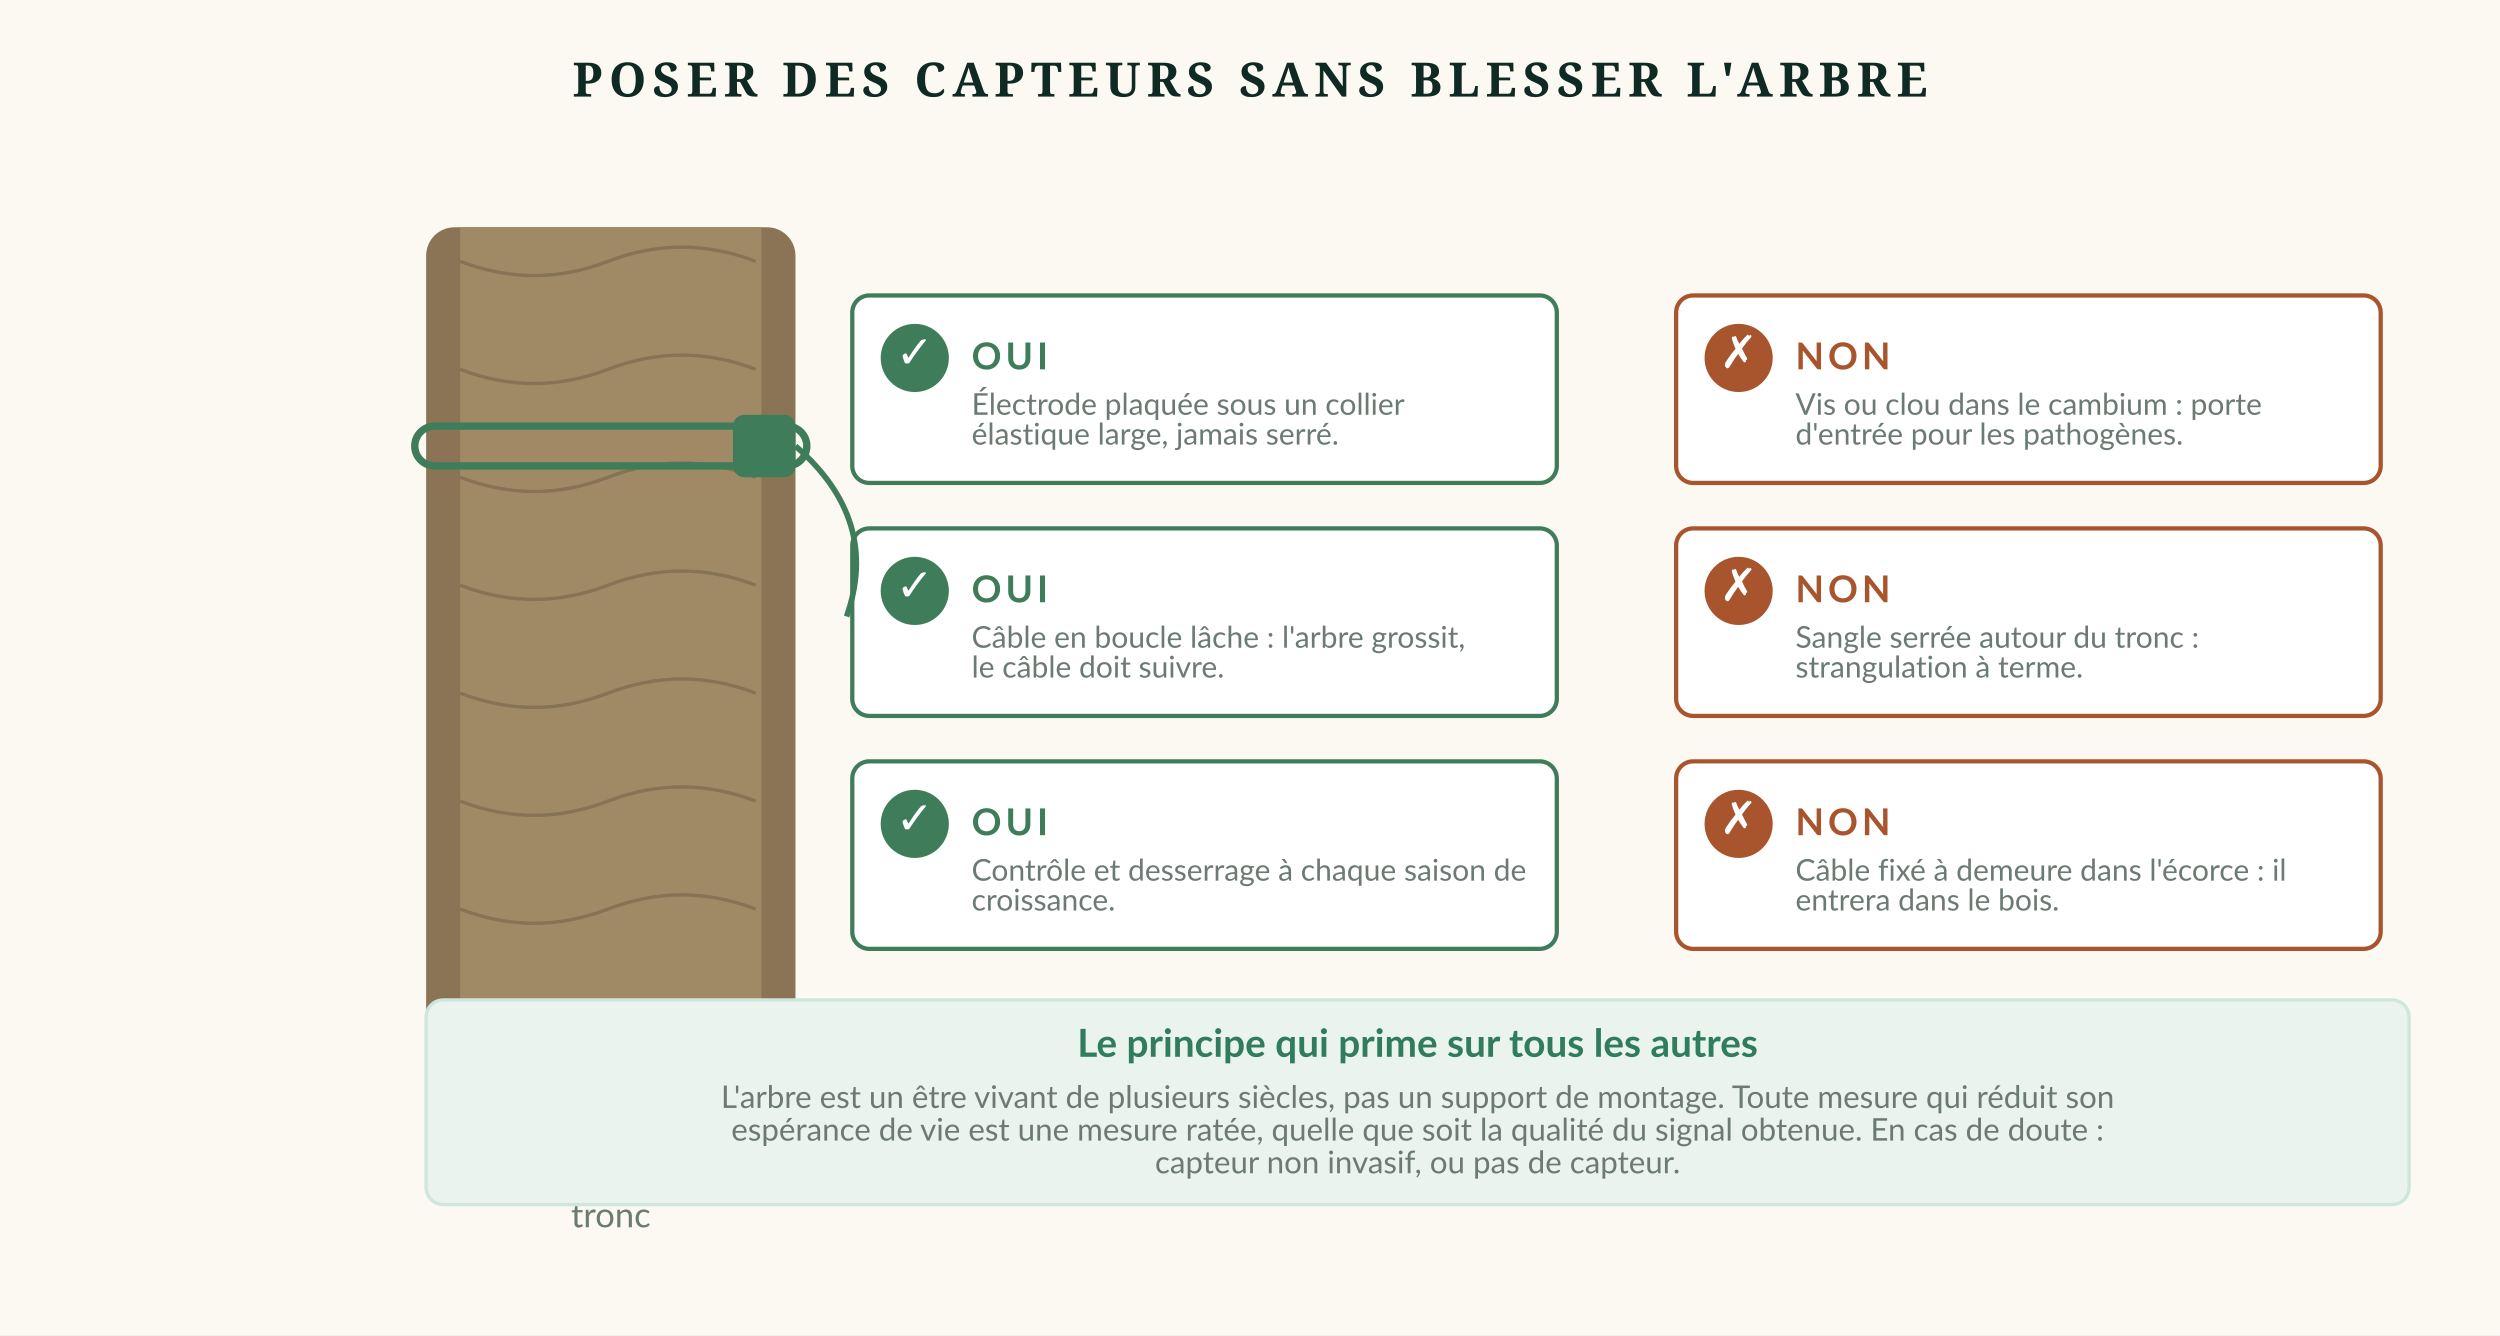
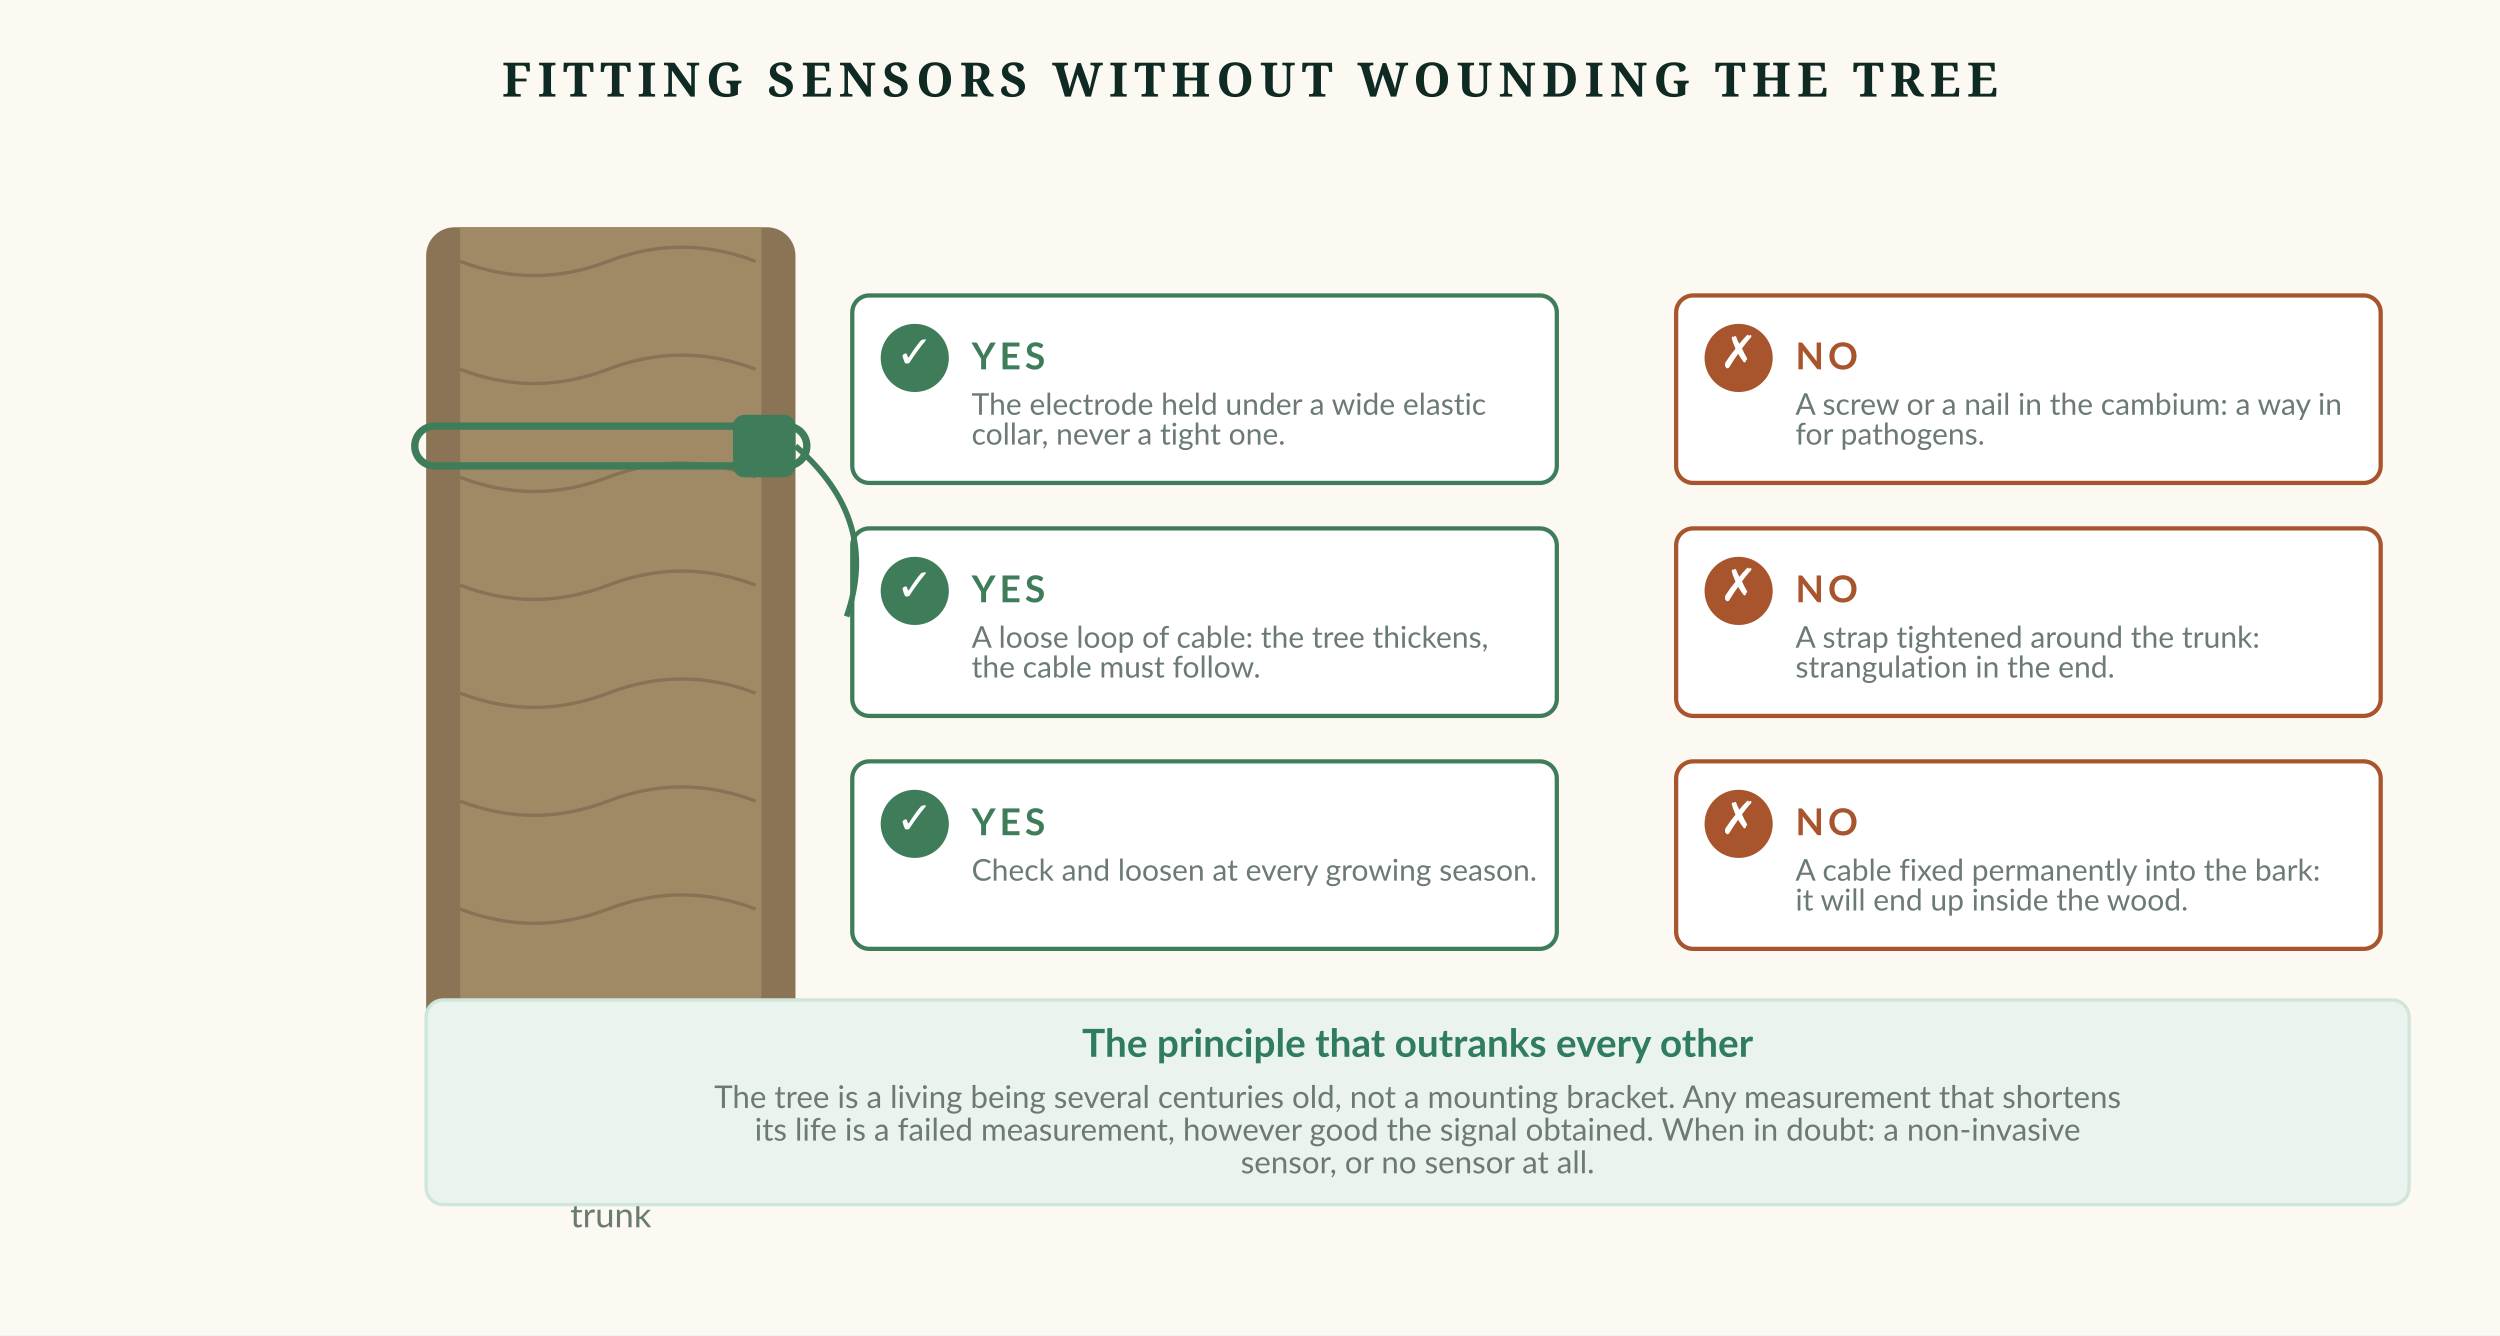
<svg xmlns="http://www.w3.org/2000/svg" viewBox="0 0 880 470" width="880" height="470">
  <defs>
    <marker id="ah" viewBox="0 0 10 10" refX="9" refY="5" markerWidth="6" markerHeight="6" orient="auto-start-reverse">
      <path d="M0,0 L10,5 L0,10 z" fill="#B08528" />
    </marker>
    <marker id="ahb" viewBox="0 0 10 10" refX="9" refY="5" markerWidth="6" markerHeight="6" orient="auto-start-reverse">
      <path d="M0,0 L10,5 L0,10 z" fill="#2F5E86" />
    </marker>
    <marker id="ahv" viewBox="0 0 10 10" refX="9" refY="5" markerWidth="6" markerHeight="6" orient="auto-start-reverse">
      <path d="M0,0 L10,5 L0,10 z" fill="#3F7D5A" />
    </marker>
  </defs>
  <rect width="880" height="470" fill="#FBF9F1" />
-   <text x="440" y="34" font-family="Cormorant Garamond, serif" font-size="16.68" fill="#0E2A22" text-anchor="middle" font-weight="700" font-style="normal" letter-spacing="2.2">POSER DES CAPTEURS SANS BLESSER L'ARBRE</text>
+   <text x="440" y="34" font-family="Cormorant Garamond, serif" font-size="16.68" fill="#0E2A22" text-anchor="middle" font-weight="700" font-style="normal" letter-spacing="2.2">FITTING SENSORS WITHOUT WOUNDING THE TREE</text>
  <rect x="150" y="80" width="130" height="330" rx="10" fill="#8A7455" />
  <rect x="162" y="80" width="106" height="330" fill="#A08A66" />
  <path d="M162,92 q26,10 52,0 t52,0" fill="none" stroke="#6B5A42" stroke-width="1.2" opacity="0.5" />
  <path d="M162,130 q26,10 52,0 t52,0" fill="none" stroke="#6B5A42" stroke-width="1.2" opacity="0.5" />
  <path d="M162,168 q26,10 52,0 t52,0" fill="none" stroke="#6B5A42" stroke-width="1.2" opacity="0.5" />
  <path d="M162,206 q26,10 52,0 t52,0" fill="none" stroke="#6B5A42" stroke-width="1.2" opacity="0.5" />
  <path d="M162,244 q26,10 52,0 t52,0" fill="none" stroke="#6B5A42" stroke-width="1.2" opacity="0.5" />
  <path d="M162,282 q26,10 52,0 t52,0" fill="none" stroke="#6B5A42" stroke-width="1.2" opacity="0.5" />
  <path d="M162,320 q26,10 52,0 t52,0" fill="none" stroke="#6B5A42" stroke-width="1.2" opacity="0.5" />
  <path d="M162,358 q26,10 52,0 t52,0" fill="none" stroke="#6B5A42" stroke-width="1.2" opacity="0.5" />
  <path d="M162,396 q26,10 52,0 t52,0" fill="none" stroke="#6B5A42" stroke-width="1.2" opacity="0.5" />
-   <text x="215" y="432" font-family="Lato, sans-serif" font-size="12.18" fill="#6B7A72" text-anchor="middle" font-weight="400" font-style="normal" letter-spacing="0">tronc</text>
+   <text x="215" y="432" font-family="Lato, sans-serif" font-size="12.18" fill="#6B7A72" text-anchor="middle" font-weight="400" font-style="normal" letter-spacing="0">trunk</text>
  <rect x="300" y="104" width="248" height="66" rx="6" fill="#FFFFFF" stroke="#3F7D5A" stroke-width="1.5" />
  <circle cx="322" cy="126" r="12" fill="#3F7D5A" />
  <text x="322" y="129.5" font-family="Lato, sans-serif" font-size="15.95" fill="#FFFFFF" text-anchor="middle" font-weight="700" font-style="normal" letter-spacing="0">✓</text>
-   <text x="342" y="130" font-family="Lato, sans-serif" font-size="13.05" fill="#3F7D5A" text-anchor="start" font-weight="700" font-style="normal" letter-spacing="1.4">OUI</text>
-   <text x="342" y="146.0" font-family="Lato, sans-serif" font-size="10.58" fill="#6B7A72" text-anchor="start" font-weight="400" font-style="normal" letter-spacing="0">Électrode plaquée sous un collier</text>
-   <text x="342" y="156.5" font-family="Lato, sans-serif" font-size="10.58" fill="#6B7A72" text-anchor="start" font-weight="400" font-style="normal" letter-spacing="0">élastique large, jamais serré.</text>
+   <text x="342" y="130" font-family="Lato, sans-serif" font-size="13.05" fill="#3F7D5A" text-anchor="start" font-weight="700" font-style="normal" letter-spacing="1.4">YES</text>
+   <text x="342" y="146.0" font-family="Lato, sans-serif" font-size="10.58" fill="#6B7A72" text-anchor="start" font-weight="400" font-style="normal" letter-spacing="0">The electrode held under a wide elastic</text>
+   <text x="342" y="156.5" font-family="Lato, sans-serif" font-size="10.58" fill="#6B7A72" text-anchor="start" font-weight="400" font-style="normal" letter-spacing="0">collar, never a tight one.</text>
  <rect x="300" y="186" width="248" height="66" rx="6" fill="#FFFFFF" stroke="#3F7D5A" stroke-width="1.5" />
  <circle cx="322" cy="208" r="12" fill="#3F7D5A" />
  <text x="322" y="211.5" font-family="Lato, sans-serif" font-size="15.95" fill="#FFFFFF" text-anchor="middle" font-weight="700" font-style="normal" letter-spacing="0">✓</text>
-   <text x="342" y="212" font-family="Lato, sans-serif" font-size="13.05" fill="#3F7D5A" text-anchor="start" font-weight="700" font-style="normal" letter-spacing="1.4">OUI</text>
-   <text x="342" y="228.0" font-family="Lato, sans-serif" font-size="10.58" fill="#6B7A72" text-anchor="start" font-weight="400" font-style="normal" letter-spacing="0">Câble en boucle lâche : l'arbre grossit,</text>
-   <text x="342" y="238.5" font-family="Lato, sans-serif" font-size="10.58" fill="#6B7A72" text-anchor="start" font-weight="400" font-style="normal" letter-spacing="0">le câble doit suivre.</text>
+   <text x="342" y="212" font-family="Lato, sans-serif" font-size="13.05" fill="#3F7D5A" text-anchor="start" font-weight="700" font-style="normal" letter-spacing="1.4">YES</text>
+   <text x="342" y="228.0" font-family="Lato, sans-serif" font-size="10.58" fill="#6B7A72" text-anchor="start" font-weight="400" font-style="normal" letter-spacing="0">A loose loop of cable: the tree thickens,</text>
+   <text x="342" y="238.5" font-family="Lato, sans-serif" font-size="10.58" fill="#6B7A72" text-anchor="start" font-weight="400" font-style="normal" letter-spacing="0">the cable must follow.</text>
  <rect x="300" y="268" width="248" height="66" rx="6" fill="#FFFFFF" stroke="#3F7D5A" stroke-width="1.5" />
  <circle cx="322" cy="290" r="12" fill="#3F7D5A" />
  <text x="322" y="293.5" font-family="Lato, sans-serif" font-size="15.95" fill="#FFFFFF" text-anchor="middle" font-weight="700" font-style="normal" letter-spacing="0">✓</text>
-   <text x="342" y="294" font-family="Lato, sans-serif" font-size="13.05" fill="#3F7D5A" text-anchor="start" font-weight="700" font-style="normal" letter-spacing="1.4">OUI</text>
-   <text x="342" y="310.0" font-family="Lato, sans-serif" font-size="10.58" fill="#6B7A72" text-anchor="start" font-weight="400" font-style="normal" letter-spacing="0">Contrôle et desserrage à chaque saison de</text>
-   <text x="342" y="320.5" font-family="Lato, sans-serif" font-size="10.58" fill="#6B7A72" text-anchor="start" font-weight="400" font-style="normal" letter-spacing="0">croissance.</text>
+   <text x="342" y="294" font-family="Lato, sans-serif" font-size="13.05" fill="#3F7D5A" text-anchor="start" font-weight="700" font-style="normal" letter-spacing="1.4">YES</text>
+   <text x="342" y="310.0" font-family="Lato, sans-serif" font-size="10.58" fill="#6B7A72" text-anchor="start" font-weight="400" font-style="normal" letter-spacing="0">Check and loosen at every growing season.</text>
  <rect x="590" y="104" width="248" height="66" rx="6" fill="#FFFFFF" stroke="#A8552E" stroke-width="1.5" />
  <circle cx="612" cy="126" r="12" fill="#A8552E" />
  <text x="612" y="129.5" font-family="Lato, sans-serif" font-size="15.95" fill="#FFFFFF" text-anchor="middle" font-weight="700" font-style="normal" letter-spacing="0">✗</text>
-   <text x="632" y="130" font-family="Lato, sans-serif" font-size="13.05" fill="#A8552E" text-anchor="start" font-weight="700" font-style="normal" letter-spacing="1.4">NON</text>
-   <text x="632" y="146.0" font-family="Lato, sans-serif" font-size="10.58" fill="#6B7A72" text-anchor="start" font-weight="400" font-style="normal" letter-spacing="0">Vis ou clou dans le cambium : porte</text>
-   <text x="632" y="156.5" font-family="Lato, sans-serif" font-size="10.58" fill="#6B7A72" text-anchor="start" font-weight="400" font-style="normal" letter-spacing="0">d'entrée pour les pathogènes.</text>
+   <text x="632" y="130" font-family="Lato, sans-serif" font-size="13.05" fill="#A8552E" text-anchor="start" font-weight="700" font-style="normal" letter-spacing="1.4">NO</text>
+   <text x="632" y="146.0" font-family="Lato, sans-serif" font-size="10.58" fill="#6B7A72" text-anchor="start" font-weight="400" font-style="normal" letter-spacing="0">A screw or a nail in the cambium: a way in</text>
+   <text x="632" y="156.5" font-family="Lato, sans-serif" font-size="10.58" fill="#6B7A72" text-anchor="start" font-weight="400" font-style="normal" letter-spacing="0">for pathogens.</text>
  <rect x="590" y="186" width="248" height="66" rx="6" fill="#FFFFFF" stroke="#A8552E" stroke-width="1.5" />
  <circle cx="612" cy="208" r="12" fill="#A8552E" />
  <text x="612" y="211.5" font-family="Lato, sans-serif" font-size="15.95" fill="#FFFFFF" text-anchor="middle" font-weight="700" font-style="normal" letter-spacing="0">✗</text>
-   <text x="632" y="212" font-family="Lato, sans-serif" font-size="13.05" fill="#A8552E" text-anchor="start" font-weight="700" font-style="normal" letter-spacing="1.4">NON</text>
-   <text x="632" y="228.0" font-family="Lato, sans-serif" font-size="10.58" fill="#6B7A72" text-anchor="start" font-weight="400" font-style="normal" letter-spacing="0">Sangle serrée autour du tronc :</text>
-   <text x="632" y="238.5" font-family="Lato, sans-serif" font-size="10.58" fill="#6B7A72" text-anchor="start" font-weight="400" font-style="normal" letter-spacing="0">strangulation à terme.</text>
+   <text x="632" y="212" font-family="Lato, sans-serif" font-size="13.05" fill="#A8552E" text-anchor="start" font-weight="700" font-style="normal" letter-spacing="1.4">NO</text>
+   <text x="632" y="228.0" font-family="Lato, sans-serif" font-size="10.58" fill="#6B7A72" text-anchor="start" font-weight="400" font-style="normal" letter-spacing="0">A strap tightened around the trunk:</text>
+   <text x="632" y="238.5" font-family="Lato, sans-serif" font-size="10.58" fill="#6B7A72" text-anchor="start" font-weight="400" font-style="normal" letter-spacing="0">strangulation in the end.</text>
  <rect x="590" y="268" width="248" height="66" rx="6" fill="#FFFFFF" stroke="#A8552E" stroke-width="1.5" />
  <circle cx="612" cy="290" r="12" fill="#A8552E" />
  <text x="612" y="293.5" font-family="Lato, sans-serif" font-size="15.95" fill="#FFFFFF" text-anchor="middle" font-weight="700" font-style="normal" letter-spacing="0">✗</text>
-   <text x="632" y="294" font-family="Lato, sans-serif" font-size="13.05" fill="#A8552E" text-anchor="start" font-weight="700" font-style="normal" letter-spacing="1.4">NON</text>
-   <text x="632" y="310.0" font-family="Lato, sans-serif" font-size="10.58" fill="#6B7A72" text-anchor="start" font-weight="400" font-style="normal" letter-spacing="0">Câble fixé à demeure dans l'écorce : il</text>
-   <text x="632" y="320.5" font-family="Lato, sans-serif" font-size="10.58" fill="#6B7A72" text-anchor="start" font-weight="400" font-style="normal" letter-spacing="0">entrera dans le bois.</text>
+   <text x="632" y="294" font-family="Lato, sans-serif" font-size="13.05" fill="#A8552E" text-anchor="start" font-weight="700" font-style="normal" letter-spacing="1.4">NO</text>
+   <text x="632" y="310.0" font-family="Lato, sans-serif" font-size="10.58" fill="#6B7A72" text-anchor="start" font-weight="400" font-style="normal" letter-spacing="0">A cable fixed permanently into the bark:</text>
+   <text x="632" y="320.5" font-family="Lato, sans-serif" font-size="10.58" fill="#6B7A72" text-anchor="start" font-weight="400" font-style="normal" letter-spacing="0">it will end up inside the wood.</text>
  <rect x="146" y="150" width="138" height="14" rx="7" fill="none" stroke="#3F7D5A" stroke-width="2.6" />
  <rect x="258" y="146" width="22" height="22" rx="4" fill="#3F7D5A" />
  <path d="M280,157 q30,26 18,60" fill="none" stroke="#3F7D5A" stroke-width="2" />
  <rect x="150" y="352" width="698" height="72" rx="6" fill="#EAF3ED" stroke="#CFE6DC" stroke-width="1.2" />
-   <text x="499" y="372" font-family="Lato, sans-serif" font-size="13.63" fill="#2F7D5E" text-anchor="middle" font-weight="700" font-style="normal" letter-spacing="0">Le principe qui prime sur tous les autres</text>
-   <text x="499" y="390.0" font-family="Lato, sans-serif" font-size="11.02" fill="#6B7A72" text-anchor="middle" font-weight="400" font-style="normal" letter-spacing="0">L'arbre est un être vivant de plusieurs siècles, pas un support de montage. Toute mesure qui réduit son</text>
-   <text x="499" y="401.5" font-family="Lato, sans-serif" font-size="11.02" fill="#6B7A72" text-anchor="middle" font-weight="400" font-style="normal" letter-spacing="0">espérance de vie est une mesure ratée, quelle que soit la qualité du signal obtenue. En cas de doute :</text>
-   <text x="499" y="413.0" font-family="Lato, sans-serif" font-size="11.02" fill="#6B7A72" text-anchor="middle" font-weight="400" font-style="normal" letter-spacing="0">capteur non invasif, ou pas de capteur.</text>
+   <text x="499" y="372" font-family="Lato, sans-serif" font-size="13.63" fill="#2F7D5E" text-anchor="middle" font-weight="700" font-style="normal" letter-spacing="0">The principle that outranks every other</text>
+   <text x="499" y="390.0" font-family="Lato, sans-serif" font-size="11.02" fill="#6B7A72" text-anchor="middle" font-weight="400" font-style="normal" letter-spacing="0">The tree is a living being several centuries old, not a mounting bracket. Any measurement that shortens</text>
+   <text x="499" y="401.5" font-family="Lato, sans-serif" font-size="11.02" fill="#6B7A72" text-anchor="middle" font-weight="400" font-style="normal" letter-spacing="0">its life is a failed measurement, however good the signal obtained. When in doubt: a non-invasive</text>
+   <text x="499" y="413.0" font-family="Lato, sans-serif" font-size="11.02" fill="#6B7A72" text-anchor="middle" font-weight="400" font-style="normal" letter-spacing="0">sensor, or no sensor at all.</text>
</svg>
